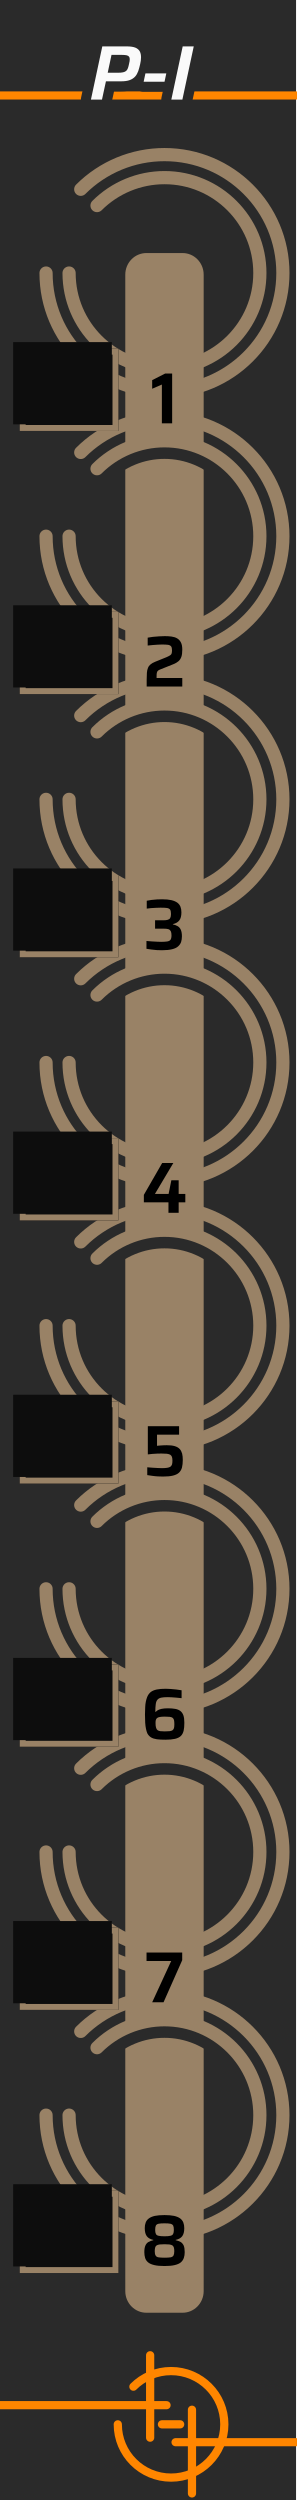
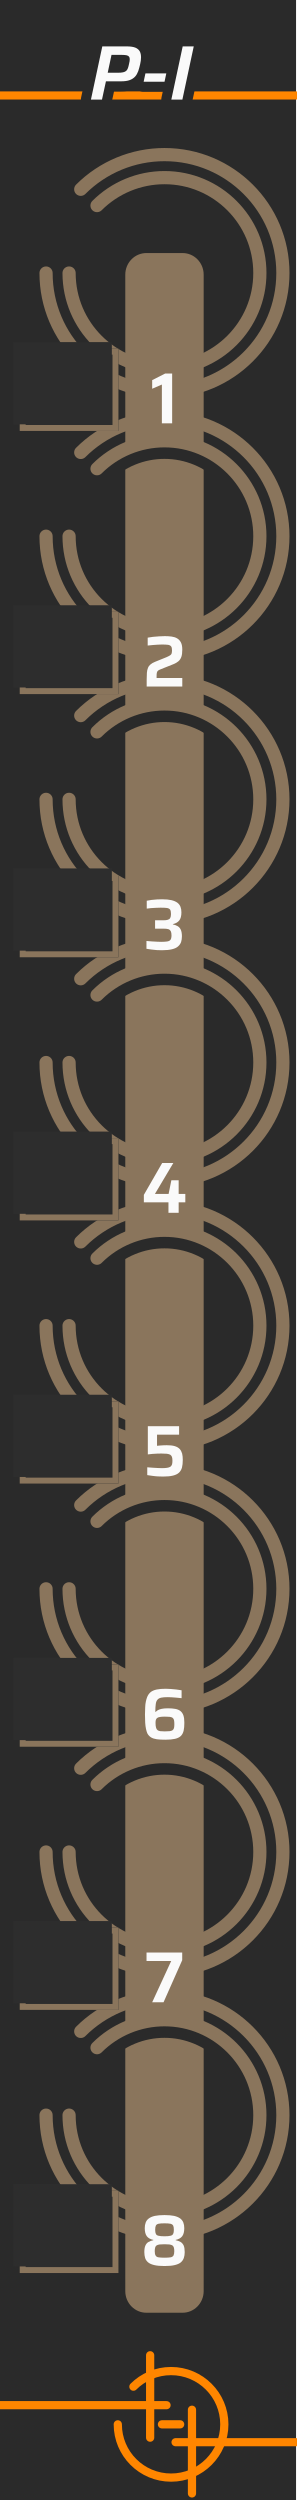
<svg xmlns="http://www.w3.org/2000/svg" width="100%" height="100%" viewBox="0 0 45 380" version="1.1" xml:space="preserve" style="fill-rule:evenodd;clip-rule:evenodd;stroke-linecap:round;stroke-linejoin:round;stroke-miterlimit:1.5;">
  <g id="background" transform="matrix(0.3,0,0,1,0,0)">
    <rect x="0" y="0" width="150" height="380" style="fill:rgb(42,42,42);" />
  </g>
  <g id="not-things-lines" transform="matrix(0.00411803,0,0,0.00411803,-22.2673,355.894)">
    <g transform="matrix(0.978109,0,0,0.959074,7233.25,-101.159)">
      <path d="M4760,3985L9305.27,3985" style="fill:none;stroke:rgb(255,134,0);stroke-width:313.37px;" />
    </g>
    <g transform="matrix(0.970692,0,0,0.959074,7272.62,-101.159)">
      <path d="M4410,2560L-1921.67,2560" style="fill:none;stroke:rgb(255,134,0);stroke-width:314.58px;" />
    </g>
    <g transform="matrix(0.96045,0,0,0.96045,7473.62,-1632.04)">
      <path d="M5226.34,4325L5226.34,7541.25" style="fill:none;stroke:rgb(255,134,0);stroke-width:316.04px;" />
    </g>
    <g transform="matrix(0.959074,0,0,0.960269,7146.63,-1632.54)">
      <path d="M3964.79,5400L3964.79,2232.68" style="fill:none;stroke:rgb(255,134,0);stroke-width:316.3px;" />
    </g>
    <g transform="matrix(0.959074,0,0,0.959074,7323.91,-101.095)">
      <path d="M4235,3297L4935,3297" style="fill:none;stroke:rgb(255,134,0);stroke-width:316.5px;" />
    </g>
    <g transform="matrix(0.950864,0,0,0.950864,7164.38,-150.825)">
      <path d="M3330.5,1915.9C3704.78,1541.63 4221.7,1310 4792.3,1310C5933.49,1310 6860,2236.51 6860,3377.7C6860,4518.9 5933.49,5445.4 4792.3,5445.4C3651.1,5445.4 2724.6,4518.9 2724.6,3377.7" style="fill:none;stroke:rgb(255,134,0);stroke-width:319.23px;" />
    </g>
  </g>
  <g id="input" transform="matrix(1,0,0,1,-1.5,-10)">
    <g id="controls-background">
      <g transform="matrix(0.78158,0,0,0.916412,5.85871,29.4938)">
-         <path d="M33.447,24.286L33.447,358.743C33.447,360.399 31.87,361.744 29.928,361.744L22.891,361.744C20.949,361.744 19.373,360.399 19.373,358.743L19.373,24.286C19.373,22.63 20.949,21.285 22.891,21.285L29.928,21.285C31.87,21.285 33.447,22.63 33.447,24.286Z" style="fill:rgb(153,130,102);stroke:rgb(153,130,102);stroke-width:1.17px;" />
+         <path d="M33.447,24.286L33.447,358.743C33.447,360.399 31.87,361.744 29.928,361.744L22.891,361.744C20.949,361.744 19.373,360.399 19.373,358.743L19.373,24.286C19.373,22.63 20.949,21.285 22.891,21.285L29.928,21.285C31.87,21.285 33.447,22.63 33.447,24.286Z" style="fill:rgb(138,117,92);stroke:rgb(138,117,92);stroke-width:1.17px;" />
      </g>
      <g id="in-8-cutout" transform="matrix(1.1087,0,0,1.1087,-2.88043,-22.7283)">
        <path d="M34.632,311.368C32.475,309.212 29.55,308 26.5,308C23.45,308 20.525,309.212 18.368,311.368C20.525,309.212 23.45,308 26.5,308C29.55,308 32.475,309.212 34.632,311.368Z" style="fill:none;stroke:rgb(42,42,42);stroke-width:1.8px;stroke-linecap:butt;stroke-miterlimit:2;" />
      </g>
      <g id="in-7-cutout" transform="matrix(1.1087,0,0,1.1087,-2.88043,-62.7283)">
        <path d="M34.632,311.368C32.475,309.212 29.55,308 26.5,308C23.45,308 20.525,309.212 18.368,311.368C20.525,309.212 23.45,308 26.5,308C29.55,308 32.475,309.212 34.632,311.368Z" style="fill:none;stroke:rgb(42,42,42);stroke-width:1.8px;stroke-linecap:butt;stroke-miterlimit:2;" />
      </g>
      <g id="in-6-cutout" transform="matrix(1.1087,0,0,1.1087,-2.88043,-102.728)">
        <path d="M34.632,311.368C32.475,309.212 29.55,308 26.5,308C23.45,308 20.525,309.212 18.368,311.368C20.525,309.212 23.45,308 26.5,308C29.55,308 32.475,309.212 34.632,311.368Z" style="fill:none;stroke:rgb(42,42,42);stroke-width:1.8px;stroke-linecap:butt;stroke-miterlimit:2;" />
      </g>
      <g id="in-5-cutout" transform="matrix(1.1087,0,0,1.1087,-2.88043,-142.728)">
        <path d="M34.632,311.368C32.475,309.212 29.55,308 26.5,308C23.45,308 20.525,309.212 18.368,311.368C20.525,309.212 23.45,308 26.5,308C29.55,308 32.475,309.212 34.632,311.368Z" style="fill:none;stroke:rgb(42,42,42);stroke-width:1.8px;stroke-linecap:butt;stroke-miterlimit:2;" />
      </g>
      <g id="in-4-cutout" transform="matrix(1.1087,0,0,1.1087,-2.88043,-182.728)">
        <path d="M34.632,311.368C32.475,309.212 29.55,308 26.5,308C23.45,308 20.525,309.212 18.368,311.368C20.525,309.212 23.45,308 26.5,308C29.55,308 32.475,309.212 34.632,311.368Z" style="fill:none;stroke:rgb(42,42,42);stroke-width:1.8px;stroke-linecap:butt;stroke-miterlimit:2;" />
      </g>
      <g id="in-3-cutout" transform="matrix(1.1087,0,0,1.1087,-2.88043,-222.728)">
        <path d="M34.632,311.368C32.475,309.212 29.55,308 26.5,308C23.45,308 20.525,309.212 18.368,311.368C20.525,309.212 23.45,308 26.5,308C29.55,308 32.475,309.212 34.632,311.368Z" style="fill:none;stroke:rgb(42,42,42);stroke-width:1.8px;stroke-linecap:butt;stroke-miterlimit:2;" />
      </g>
      <g id="in-2-cutout" transform="matrix(1.1087,0,0,1.1087,-2.88043,-262.728)">
        <path d="M34.632,311.368C32.475,309.212 29.55,308 26.5,308C23.45,308 20.525,309.212 18.368,311.368C20.525,309.212 23.45,308 26.5,308C29.55,308 32.475,309.212 34.632,311.368Z" style="fill:none;stroke:rgb(42,42,42);stroke-width:1.8px;stroke-linecap:butt;stroke-miterlimit:2;" />
      </g>
      <g id="in-8" transform="matrix(1.56522,0,0,1.56522,-14.9783,-168.587)">
-         <path d="M15,319.5C15,325.851 20.149,331 26.5,331C32.847,331 38,325.847 38,319.5C38,313.153 32.847,308 26.5,308C23.45,308 20.525,309.212 18.368,311.368C20.525,309.212 23.45,308 26.5,308C32.847,308 38,313.153 38,319.5C38,325.847 32.847,331 26.5,331C20.149,331 15,325.851 15,319.5Z" style="fill:none;stroke:rgb(153,130,102);stroke-width:1.28px;stroke-linecap:butt;stroke-miterlimit:2;" />
+         <path d="M15,319.5C15,325.851 20.149,331 26.5,331C32.847,331 38,325.847 38,319.5C38,313.153 32.847,308 26.5,308C23.45,308 20.525,309.212 18.368,311.368C20.525,309.212 23.45,308 26.5,308C32.847,308 38,313.153 38,319.5C38,325.847 32.847,331 26.5,331C20.149,331 15,325.851 15,319.5Z" style="fill:none;stroke:rgb(138,117,92);stroke-width:1.28px;stroke-linecap:butt;stroke-miterlimit:2;" />
      </g>
      <g id="in-7" transform="matrix(1.56522,0,0,1.56522,-14.9783,-145.978)">
-         <path d="M15,279.5C15,285.851 20.149,291 26.5,291C32.847,291 38,285.847 38,279.5C38,273.153 32.847,268 26.5,268C23.45,268 20.525,269.212 18.368,271.368C20.525,269.212 23.45,268 26.5,268C32.847,268 38,273.153 38,279.5C38,285.847 32.847,291 26.5,291C20.149,291 15,285.851 15,279.5Z" style="fill:none;stroke:rgb(153,130,102);stroke-width:1.28px;stroke-linecap:butt;stroke-miterlimit:2;" />
+         <path d="M15,279.5C15,285.851 20.149,291 26.5,291C32.847,291 38,285.847 38,279.5C38,273.153 32.847,268 26.5,268C23.45,268 20.525,269.212 18.368,271.368C20.525,269.212 23.45,268 26.5,268C32.847,268 38,273.153 38,279.5C38,285.847 32.847,291 26.5,291C20.149,291 15,285.851 15,279.5Z" style="fill:none;stroke:rgb(138,117,92);stroke-width:1.28px;stroke-linecap:butt;stroke-miterlimit:2;" />
      </g>
      <g id="in-6" transform="matrix(1.56522,0,0,1.56522,-14.9783,-123.37)">
-         <path d="M15,239.5C15,245.851 20.149,251 26.5,251C32.847,251 38,245.847 38,239.5C38,233.153 32.847,228 26.5,228C23.45,228 20.525,229.212 18.368,231.368C20.525,229.212 23.45,228 26.5,228C32.847,228 38,233.153 38,239.5C38,245.847 32.847,251 26.5,251C20.149,251 15,245.851 15,239.5Z" style="fill:none;stroke:rgb(153,130,102);stroke-width:1.28px;stroke-linecap:butt;stroke-miterlimit:2;" />
+         <path d="M15,239.5C15,245.851 20.149,251 26.5,251C32.847,251 38,245.847 38,239.5C38,233.153 32.847,228 26.5,228C23.45,228 20.525,229.212 18.368,231.368C20.525,229.212 23.45,228 26.5,228C32.847,228 38,233.153 38,239.5C38,245.847 32.847,251 26.5,251C20.149,251 15,245.851 15,239.5Z" style="fill:none;stroke:rgb(138,117,92);stroke-width:1.28px;stroke-linecap:butt;stroke-miterlimit:2;" />
      </g>
      <g id="in-5" transform="matrix(1.56522,0,0,1.56522,-14.9783,-100.761)">
-         <path d="M15,199.5C15,205.851 20.149,211 26.5,211C32.847,211 38,205.847 38,199.5C38,193.153 32.847,188 26.5,188C23.45,188 20.525,189.212 18.368,191.368C20.525,189.212 23.45,188 26.5,188C32.847,188 38,193.153 38,199.5C38,205.847 32.847,211 26.5,211C20.149,211 15,205.851 15,199.5Z" style="fill:none;stroke:rgb(153,130,102);stroke-width:1.28px;stroke-linecap:butt;stroke-miterlimit:2;" />
+         <path d="M15,199.5C15,205.851 20.149,211 26.5,211C32.847,211 38,205.847 38,199.5C38,193.153 32.847,188 26.5,188C23.45,188 20.525,189.212 18.368,191.368C20.525,189.212 23.45,188 26.5,188C32.847,188 38,193.153 38,199.5C38,205.847 32.847,211 26.5,211C20.149,211 15,205.851 15,199.5Z" style="fill:none;stroke:rgb(138,117,92);stroke-width:1.28px;stroke-linecap:butt;stroke-miterlimit:2;" />
      </g>
      <g id="in-4" transform="matrix(1.56522,0,0,1.56522,-14.9783,-78.1522)">
-         <path d="M15,159.5C15,165.851 20.149,171 26.5,171C32.847,171 38,165.847 38,159.5C38,153.153 32.847,148 26.5,148C23.45,148 20.525,149.212 18.368,151.368C20.525,149.212 23.45,148 26.5,148C32.847,148 38,153.153 38,159.5C38,165.847 32.847,171 26.5,171C20.149,171 15,165.851 15,159.5Z" style="fill:none;stroke:rgb(153,130,102);stroke-width:1.28px;stroke-linecap:butt;stroke-miterlimit:2;" />
+         <path d="M15,159.5C15,165.851 20.149,171 26.5,171C32.847,171 38,165.847 38,159.5C38,153.153 32.847,148 26.5,148C23.45,148 20.525,149.212 18.368,151.368C20.525,149.212 23.45,148 26.5,148C32.847,148 38,153.153 38,159.5C38,165.847 32.847,171 26.5,171C20.149,171 15,165.851 15,159.5Z" style="fill:none;stroke:rgb(138,117,92);stroke-width:1.28px;stroke-linecap:butt;stroke-miterlimit:2;" />
      </g>
      <g id="in-3" transform="matrix(1.56522,0,0,1.56522,-14.9783,-55.5435)">
-         <path d="M15,119.5C15,125.851 20.149,131 26.5,131C32.847,131 38,125.847 38,119.5C38,113.153 32.847,108 26.5,108C23.45,108 20.525,109.212 18.368,111.368C20.525,109.212 23.45,108 26.5,108C32.847,108 38,113.153 38,119.5C38,125.847 32.847,131 26.5,131C20.149,131 15,125.851 15,119.5Z" style="fill:none;stroke:rgb(153,130,102);stroke-width:1.28px;stroke-linecap:butt;stroke-miterlimit:2;" />
+         <path d="M15,119.5C15,125.851 20.149,131 26.5,131C32.847,131 38,125.847 38,119.5C38,113.153 32.847,108 26.5,108C23.45,108 20.525,109.212 18.368,111.368C20.525,109.212 23.45,108 26.5,108C32.847,108 38,113.153 38,119.5C38,125.847 32.847,131 26.5,131C20.149,131 15,125.851 15,119.5Z" style="fill:none;stroke:rgb(138,117,92);stroke-width:1.28px;stroke-linecap:butt;stroke-miterlimit:2;" />
      </g>
      <g id="in-2" transform="matrix(1.56522,0,0,1.56522,-14.9783,-32.9348)">
-         <path d="M15,79.5C15,85.851 20.149,91 26.5,91C32.847,91 38,85.847 38,79.5C38,73.153 32.847,68 26.5,68C23.45,68 20.525,69.212 18.368,71.368C20.525,69.212 23.45,68 26.5,68C32.847,68 38,73.153 38,79.5C38,85.847 32.847,91 26.5,91C20.149,91 15,85.851 15,79.5Z" style="fill:none;stroke:rgb(153,130,102);stroke-width:1.28px;stroke-linecap:butt;stroke-miterlimit:2;" />
+         <path d="M15,79.5C15,85.851 20.149,91 26.5,91C32.847,91 38,85.847 38,79.5C38,73.153 32.847,68 26.5,68C23.45,68 20.525,69.212 18.368,71.368C20.525,69.212 23.45,68 26.5,68C32.847,68 38,73.153 38,79.5C38,85.847 32.847,91 26.5,91C20.149,91 15,85.851 15,79.5Z" style="fill:none;stroke:rgb(138,117,92);stroke-width:1.28px;stroke-linecap:butt;stroke-miterlimit:2;" />
      </g>
      <g id="in-1" transform="matrix(1.56522,0,0,1.56522,-14.9783,-10.3261)">
-         <path d="M15,39.5C15,45.851 20.149,51 26.5,51C32.847,51 38,45.847 38,39.5C38,33.153 32.847,28 26.5,28C23.45,28 20.525,29.212 18.368,31.368C20.525,29.212 23.45,28 26.5,28C32.847,28 38,33.153 38,39.5C38,45.847 32.847,51 26.5,51C20.149,51 15,45.851 15,39.5Z" style="fill:none;stroke:rgb(153,130,102);stroke-width:1.28px;stroke-linecap:butt;stroke-miterlimit:2;" />
+         <path d="M15,39.5C15,45.851 20.149,51 26.5,51C32.847,51 38,45.847 38,39.5C38,33.153 32.847,28 26.5,28C23.45,28 20.525,29.212 18.368,31.368C20.525,29.212 23.45,28 26.5,28C32.847,28 38,33.153 38,39.5C38,45.847 32.847,51 26.5,51C20.149,51 15,45.851 15,39.5Z" style="fill:none;stroke:rgb(138,117,92);stroke-width:1.28px;stroke-linecap:butt;stroke-miterlimit:2;" />
      </g>
      <g id="in-81" transform="matrix(1.26087,0,0,1.26087,-6.91304,-71.3478)">
-         <path d="M15,319.5C15,325.851 20.149,331 26.5,331C32.847,331 38,325.847 38,319.5C38,313.153 32.847,308 26.5,308C23.45,308 20.525,309.212 18.368,311.368C20.525,309.212 23.45,308 26.5,308C32.847,308 38,313.153 38,319.5C38,325.847 32.847,331 26.5,331C20.149,331 15,325.851 15,319.5Z" style="fill:none;stroke:rgb(153,130,102);stroke-width:1.59px;stroke-linecap:butt;stroke-miterlimit:2;" />
+         <path d="M15,319.5C15,325.851 20.149,331 26.5,331C32.847,331 38,325.847 38,319.5C38,313.153 32.847,308 26.5,308C23.45,308 20.525,309.212 18.368,311.368C20.525,309.212 23.45,308 26.5,308C32.847,308 38,313.153 38,319.5C38,325.847 32.847,331 26.5,331C20.149,331 15,325.851 15,319.5Z" style="fill:none;stroke:rgb(138,117,92);stroke-width:1.59px;stroke-linecap:butt;stroke-miterlimit:2;" />
      </g>
      <g id="in-71" transform="matrix(1.26087,0,0,1.26087,-6.91304,-60.9131)">
-         <path d="M15,279.5C15,285.851 20.149,291 26.5,291C32.847,291 38,285.847 38,279.5C38,273.153 32.847,268 26.5,268C23.45,268 20.525,269.212 18.368,271.368C20.525,269.212 23.45,268 26.5,268C32.847,268 38,273.153 38,279.5C38,285.847 32.847,291 26.5,291C20.149,291 15,285.851 15,279.5Z" style="fill:none;stroke:rgb(153,130,102);stroke-width:1.59px;stroke-linecap:butt;stroke-miterlimit:2;" />
+         <path d="M15,279.5C15,285.851 20.149,291 26.5,291C32.847,291 38,285.847 38,279.5C38,273.153 32.847,268 26.5,268C23.45,268 20.525,269.212 18.368,271.368C20.525,269.212 23.45,268 26.5,268C32.847,268 38,273.153 38,279.5C38,285.847 32.847,291 26.5,291C20.149,291 15,285.851 15,279.5Z" style="fill:none;stroke:rgb(138,117,92);stroke-width:1.59px;stroke-linecap:butt;stroke-miterlimit:2;" />
      </g>
      <g id="in-61" transform="matrix(1.26087,0,0,1.26087,-6.91304,-50.4783)">
-         <path d="M15,239.5C15,245.851 20.149,251 26.5,251C32.847,251 38,245.847 38,239.5C38,233.153 32.847,228 26.5,228C23.45,228 20.525,229.212 18.368,231.368C20.525,229.212 23.45,228 26.5,228C32.847,228 38,233.153 38,239.5C38,245.847 32.847,251 26.5,251C20.149,251 15,245.851 15,239.5Z" style="fill:none;stroke:rgb(153,130,102);stroke-width:1.59px;stroke-linecap:butt;stroke-miterlimit:2;" />
+         <path d="M15,239.5C15,245.851 20.149,251 26.5,251C32.847,251 38,245.847 38,239.5C38,233.153 32.847,228 26.5,228C23.45,228 20.525,229.212 18.368,231.368C20.525,229.212 23.45,228 26.5,228C32.847,228 38,233.153 38,239.5C38,245.847 32.847,251 26.5,251C20.149,251 15,245.851 15,239.5Z" style="fill:none;stroke:rgb(138,117,92);stroke-width:1.59px;stroke-linecap:butt;stroke-miterlimit:2;" />
      </g>
      <g id="in-51" transform="matrix(1.26087,0,0,1.26087,-6.91304,-40.0435)">
-         <path d="M15,199.5C15,205.851 20.149,211 26.5,211C32.847,211 38,205.847 38,199.5C38,193.153 32.847,188 26.5,188C23.45,188 20.525,189.212 18.368,191.368C20.525,189.212 23.45,188 26.5,188C32.847,188 38,193.153 38,199.5C38,205.847 32.847,211 26.5,211C20.149,211 15,205.851 15,199.5Z" style="fill:none;stroke:rgb(153,130,102);stroke-width:1.59px;stroke-linecap:butt;stroke-miterlimit:2;" />
+         <path d="M15,199.5C15,205.851 20.149,211 26.5,211C32.847,211 38,205.847 38,199.5C38,193.153 32.847,188 26.5,188C23.45,188 20.525,189.212 18.368,191.368C20.525,189.212 23.45,188 26.5,188C32.847,188 38,193.153 38,199.5C38,205.847 32.847,211 26.5,211C20.149,211 15,205.851 15,199.5Z" style="fill:none;stroke:rgb(138,117,92);stroke-width:1.59px;stroke-linecap:butt;stroke-miterlimit:2;" />
      </g>
      <g id="in-41" transform="matrix(1.26087,0,0,1.26087,-6.91304,-29.6087)">
-         <path d="M15,159.5C15,165.851 20.149,171 26.5,171C32.847,171 38,165.847 38,159.5C38,153.153 32.847,148 26.5,148C23.45,148 20.525,149.212 18.368,151.368C20.525,149.212 23.45,148 26.5,148C32.847,148 38,153.153 38,159.5C38,165.847 32.847,171 26.5,171C20.149,171 15,165.851 15,159.5Z" style="fill:none;stroke:rgb(153,130,102);stroke-width:1.59px;stroke-linecap:butt;stroke-miterlimit:2;" />
+         <path d="M15,159.5C15,165.851 20.149,171 26.5,171C32.847,171 38,165.847 38,159.5C38,153.153 32.847,148 26.5,148C23.45,148 20.525,149.212 18.368,151.368C20.525,149.212 23.45,148 26.5,148C32.847,148 38,153.153 38,159.5C38,165.847 32.847,171 26.5,171C20.149,171 15,165.851 15,159.5Z" style="fill:none;stroke:rgb(138,117,92);stroke-width:1.59px;stroke-linecap:butt;stroke-miterlimit:2;" />
      </g>
      <g id="in-31" transform="matrix(1.26087,0,0,1.26087,-6.91304,-19.1739)">
-         <path d="M15,119.5C15,125.851 20.149,131 26.5,131C32.847,131 38,125.847 38,119.5C38,113.153 32.847,108 26.5,108C23.45,108 20.525,109.212 18.368,111.368C20.525,109.212 23.45,108 26.5,108C32.847,108 38,113.153 38,119.5C38,125.847 32.847,131 26.5,131C20.149,131 15,125.851 15,119.5Z" style="fill:rgb(153,130,102);stroke:rgb(153,130,102);stroke-width:1.59px;stroke-linecap:butt;stroke-miterlimit:2;" />
+         <path d="M15,119.5C15,125.851 20.149,131 26.5,131C32.847,131 38,125.847 38,119.5C38,113.153 32.847,108 26.5,108C23.45,108 20.525,109.212 18.368,111.368C20.525,109.212 23.45,108 26.5,108C32.847,108 38,113.153 38,119.5C38,125.847 32.847,131 26.5,131C20.149,131 15,125.851 15,119.5Z" style="fill:rgb(138,117,92);stroke:rgb(138,117,92);stroke-width:1.59px;stroke-linecap:butt;stroke-miterlimit:2;" />
      </g>
      <g id="in-21" transform="matrix(1.26087,0,0,1.26087,-6.91304,-8.73914)">
-         <path d="M15,79.5C15,85.851 20.149,91 26.5,91C32.847,91 38,85.847 38,79.5C38,73.153 32.847,68 26.5,68C23.45,68 20.525,69.212 18.368,71.368C20.525,69.212 23.45,68 26.5,68C32.847,68 38,73.153 38,79.5C38,85.847 32.847,91 26.5,91C20.149,91 15,85.851 15,79.5Z" style="fill:none;stroke:rgb(153,130,102);stroke-width:1.59px;stroke-linecap:butt;stroke-miterlimit:2;" />
+         <path d="M15,79.5C15,85.851 20.149,91 26.5,91C32.847,91 38,85.847 38,79.5C38,73.153 32.847,68 26.5,68C23.45,68 20.525,69.212 18.368,71.368C20.525,69.212 23.45,68 26.5,68C32.847,68 38,73.153 38,79.5C38,85.847 32.847,91 26.5,91C20.149,91 15,85.851 15,79.5Z" style="fill:none;stroke:rgb(138,117,92);stroke-width:1.59px;stroke-linecap:butt;stroke-miterlimit:2;" />
      </g>
      <g id="in-11" transform="matrix(1.26087,0,0,1.26087,-6.91304,1.69564)">
-         <path d="M15,39.5C15,45.851 20.149,51 26.5,51C32.847,51 38,45.847 38,39.5C38,33.153 32.847,28 26.5,28C23.45,28 20.525,29.212 18.368,31.368C20.525,29.212 23.45,28 26.5,28C32.847,28 38,33.153 38,39.5C38,45.847 32.847,51 26.5,51C20.149,51 15,45.851 15,39.5Z" style="fill:none;stroke:rgb(153,130,102);stroke-width:1.59px;stroke-linecap:butt;stroke-miterlimit:2;" />
+         <path d="M15,39.5C15,45.851 20.149,51 26.5,51C32.847,51 38,45.847 38,39.5C38,33.153 32.847,28 26.5,28C23.45,28 20.525,29.212 18.368,31.368C20.525,29.212 23.45,28 26.5,28C32.847,28 38,33.153 38,39.5C38,45.847 32.847,51 26.5,51C20.149,51 15,45.851 15,39.5Z" style="fill:none;stroke:rgb(138,117,92);stroke-width:1.59px;stroke-linecap:butt;stroke-miterlimit:2;" />
      </g>
    </g>
    <g id="text" transform="matrix(1,0,0,1,42.4702,14.5)">
      <g transform="matrix(1,0,0,1,-15.9642,339.848)">
        <g transform="matrix(11,0,0,11,-3.751,0)">
-           <path d="M0.341,0.008C0.283,0.008 0.236,0.004 0.199,-0.005C0.162,-0.014 0.134,-0.026 0.114,-0.043C0.094,-0.06 0.08,-0.08 0.073,-0.104C0.066,-0.127 0.062,-0.154 0.062,-0.184C0.062,-0.223 0.067,-0.253 0.077,-0.275C0.086,-0.296 0.1,-0.313 0.119,-0.324C0.138,-0.335 0.16,-0.343 0.187,-0.349L0.187,-0.353C0.146,-0.362 0.116,-0.378 0.097,-0.403C0.078,-0.428 0.068,-0.465 0.068,-0.515C0.068,-0.544 0.072,-0.57 0.081,-0.593C0.09,-0.616 0.104,-0.635 0.125,-0.65C0.145,-0.665 0.173,-0.677 0.208,-0.685C0.243,-0.692 0.288,-0.696 0.341,-0.696C0.394,-0.696 0.438,-0.692 0.473,-0.685C0.508,-0.677 0.536,-0.665 0.557,-0.65C0.577,-0.635 0.592,-0.616 0.601,-0.593C0.61,-0.57 0.614,-0.544 0.614,-0.515C0.614,-0.465 0.604,-0.428 0.585,-0.403C0.566,-0.378 0.536,-0.362 0.495,-0.353L0.495,-0.349C0.522,-0.343 0.545,-0.335 0.564,-0.324C0.582,-0.313 0.596,-0.296 0.606,-0.275C0.615,-0.253 0.62,-0.223 0.62,-0.184C0.62,-0.154 0.616,-0.127 0.608,-0.104C0.6,-0.08 0.586,-0.06 0.567,-0.043C0.547,-0.026 0.519,-0.014 0.482,-0.005C0.445,0.004 0.398,0.008 0.341,0.008ZM0.341,-0.107C0.376,-0.107 0.404,-0.109 0.424,-0.112C0.443,-0.115 0.457,-0.124 0.465,-0.137C0.472,-0.15 0.476,-0.17 0.476,-0.197C0.476,-0.218 0.474,-0.235 0.47,-0.248C0.466,-0.261 0.459,-0.27 0.45,-0.277C0.44,-0.283 0.426,-0.287 0.409,-0.29C0.391,-0.292 0.368,-0.293 0.341,-0.293C0.313,-0.293 0.29,-0.292 0.273,-0.29C0.256,-0.287 0.242,-0.283 0.232,-0.277C0.222,-0.27 0.215,-0.261 0.212,-0.248C0.208,-0.235 0.206,-0.218 0.206,-0.197C0.206,-0.17 0.21,-0.15 0.218,-0.137C0.225,-0.124 0.239,-0.115 0.259,-0.112C0.278,-0.109 0.306,-0.107 0.341,-0.107ZM0.341,-0.403C0.377,-0.403 0.404,-0.405 0.423,-0.41C0.441,-0.414 0.453,-0.422 0.46,-0.435C0.467,-0.448 0.47,-0.467 0.47,-0.492C0.47,-0.518 0.467,-0.537 0.461,-0.55C0.454,-0.563 0.442,-0.571 0.424,-0.576C0.405,-0.58 0.378,-0.582 0.341,-0.582C0.304,-0.582 0.277,-0.58 0.258,-0.576C0.239,-0.571 0.227,-0.563 0.221,-0.55C0.215,-0.537 0.212,-0.518 0.212,-0.492C0.212,-0.467 0.215,-0.448 0.222,-0.435C0.228,-0.422 0.24,-0.414 0.259,-0.41C0.278,-0.405 0.305,-0.403 0.341,-0.403Z" style="fill-rule:nonzero;" />
+           <path d="M0.341,0.008C0.283,0.008 0.236,0.004 0.199,-0.005C0.162,-0.014 0.134,-0.026 0.114,-0.043C0.094,-0.06 0.08,-0.08 0.073,-0.104C0.066,-0.127 0.062,-0.154 0.062,-0.184C0.062,-0.223 0.067,-0.253 0.077,-0.275C0.086,-0.296 0.1,-0.313 0.119,-0.324C0.138,-0.335 0.16,-0.343 0.187,-0.349L0.187,-0.353C0.146,-0.362 0.116,-0.378 0.097,-0.403C0.078,-0.428 0.068,-0.465 0.068,-0.515C0.068,-0.544 0.072,-0.57 0.081,-0.593C0.09,-0.616 0.104,-0.635 0.125,-0.65C0.145,-0.665 0.173,-0.677 0.208,-0.685C0.243,-0.692 0.288,-0.696 0.341,-0.696C0.394,-0.696 0.438,-0.692 0.473,-0.685C0.508,-0.677 0.536,-0.665 0.557,-0.65C0.577,-0.635 0.592,-0.616 0.601,-0.593C0.61,-0.57 0.614,-0.544 0.614,-0.515C0.614,-0.465 0.604,-0.428 0.585,-0.403C0.566,-0.378 0.536,-0.362 0.495,-0.353L0.495,-0.349C0.522,-0.343 0.545,-0.335 0.564,-0.324C0.582,-0.313 0.596,-0.296 0.606,-0.275C0.615,-0.253 0.62,-0.223 0.62,-0.184C0.62,-0.154 0.616,-0.127 0.608,-0.104C0.6,-0.08 0.586,-0.06 0.567,-0.043C0.547,-0.026 0.519,-0.014 0.482,-0.005C0.445,0.004 0.398,0.008 0.341,0.008ZM0.341,-0.107C0.376,-0.107 0.404,-0.109 0.424,-0.112C0.443,-0.115 0.457,-0.124 0.465,-0.137C0.472,-0.15 0.476,-0.17 0.476,-0.197C0.476,-0.218 0.474,-0.235 0.47,-0.248C0.466,-0.261 0.459,-0.27 0.45,-0.277C0.44,-0.283 0.426,-0.287 0.409,-0.29C0.391,-0.292 0.368,-0.293 0.341,-0.293C0.313,-0.293 0.29,-0.292 0.273,-0.29C0.256,-0.287 0.242,-0.283 0.232,-0.277C0.222,-0.27 0.215,-0.261 0.212,-0.248C0.208,-0.235 0.206,-0.218 0.206,-0.197C0.206,-0.17 0.21,-0.15 0.218,-0.137C0.225,-0.124 0.239,-0.115 0.259,-0.112C0.278,-0.109 0.306,-0.107 0.341,-0.107ZM0.341,-0.403C0.377,-0.403 0.404,-0.405 0.423,-0.41C0.441,-0.414 0.453,-0.422 0.46,-0.435C0.467,-0.448 0.47,-0.467 0.47,-0.492C0.47,-0.518 0.467,-0.537 0.461,-0.55C0.454,-0.563 0.442,-0.571 0.424,-0.576C0.405,-0.58 0.378,-0.582 0.341,-0.582C0.304,-0.582 0.277,-0.58 0.258,-0.576C0.239,-0.571 0.227,-0.563 0.221,-0.55C0.215,-0.537 0.212,-0.518 0.212,-0.492C0.212,-0.467 0.215,-0.448 0.222,-0.435C0.228,-0.422 0.24,-0.414 0.259,-0.41C0.278,-0.405 0.305,-0.403 0.341,-0.403Z" style="fill:rgb(250,250,250);fill-rule:nonzero;" />
        </g>
      </g>
      <g transform="matrix(1,0,0,1,-15.9642,299.848)">
        <g transform="matrix(11,0,0,11,-3.1295,0)">
-           <path d="M0.114,-0L0.377,-0.571L0.036,-0.571L0.036,-0.688L0.529,-0.688L0.529,-0.582L0.271,-0L0.114,-0Z" style="fill-rule:nonzero;" />
+           <path d="M0.114,-0L0.377,-0.571L0.036,-0.571L0.036,-0.688L0.529,-0.688L0.529,-0.582L0.271,-0L0.114,-0Z" style="fill:rgb(250,250,250);fill-rule:nonzero;" />
        </g>
      </g>
      <g transform="matrix(1,0,0,1,-15.9642,259.848)">
        <g transform="matrix(11,0,0,11,-3.652,0)">
-           <path d="M0.344,0.008C0.298,0.008 0.259,0.006 0.227,0.002C0.194,-0.003 0.167,-0.011 0.146,-0.024C0.125,-0.037 0.107,-0.056 0.094,-0.081C0.087,-0.098 0.081,-0.118 0.076,-0.142C0.071,-0.166 0.067,-0.194 0.065,-0.227C0.063,-0.26 0.062,-0.297 0.062,-0.34C0.062,-0.377 0.063,-0.41 0.065,-0.44C0.066,-0.469 0.069,-0.496 0.074,-0.519C0.079,-0.542 0.085,-0.563 0.092,-0.581C0.104,-0.611 0.121,-0.634 0.142,-0.651C0.163,-0.667 0.191,-0.679 0.226,-0.686C0.26,-0.693 0.302,-0.696 0.351,-0.696C0.37,-0.696 0.392,-0.695 0.417,-0.693C0.442,-0.691 0.467,-0.689 0.494,-0.686C0.52,-0.683 0.545,-0.679 0.568,-0.675L0.568,-0.566C0.545,-0.569 0.521,-0.571 0.498,-0.573C0.474,-0.575 0.452,-0.577 0.431,-0.578C0.41,-0.579 0.393,-0.58 0.379,-0.58C0.34,-0.58 0.309,-0.578 0.286,-0.573C0.263,-0.568 0.245,-0.558 0.234,-0.544C0.222,-0.53 0.214,-0.51 0.211,-0.483C0.207,-0.456 0.205,-0.421 0.205,-0.377L0.211,-0.377C0.217,-0.384 0.226,-0.391 0.238,-0.399C0.25,-0.406 0.267,-0.413 0.29,-0.418C0.312,-0.423 0.342,-0.426 0.379,-0.426C0.418,-0.426 0.451,-0.423 0.48,-0.418C0.509,-0.413 0.532,-0.403 0.551,-0.389C0.57,-0.374 0.584,-0.354 0.593,-0.328C0.602,-0.302 0.606,-0.268 0.606,-0.226C0.606,-0.182 0.603,-0.145 0.596,-0.115C0.588,-0.085 0.576,-0.061 0.557,-0.043C0.538,-0.025 0.511,-0.012 0.477,-0.004C0.443,0.004 0.399,0.008 0.344,0.008ZM0.336,-0.107C0.363,-0.107 0.385,-0.108 0.402,-0.11C0.419,-0.112 0.433,-0.116 0.443,-0.123C0.452,-0.13 0.459,-0.14 0.463,-0.153C0.466,-0.166 0.468,-0.184 0.468,-0.207C0.468,-0.23 0.466,-0.249 0.463,-0.264C0.459,-0.278 0.452,-0.288 0.443,-0.295C0.434,-0.302 0.42,-0.306 0.403,-0.308C0.386,-0.31 0.363,-0.311 0.336,-0.311C0.307,-0.311 0.284,-0.309 0.267,-0.306C0.249,-0.303 0.237,-0.298 0.229,-0.291C0.22,-0.284 0.215,-0.275 0.212,-0.264C0.209,-0.253 0.208,-0.24 0.208,-0.224C0.208,-0.196 0.21,-0.174 0.215,-0.159C0.219,-0.143 0.226,-0.131 0.236,-0.124C0.245,-0.117 0.258,-0.112 0.275,-0.11C0.291,-0.108 0.311,-0.107 0.336,-0.107Z" style="fill-rule:nonzero;" />
+           <path d="M0.344,0.008C0.298,0.008 0.259,0.006 0.227,0.002C0.194,-0.003 0.167,-0.011 0.146,-0.024C0.125,-0.037 0.107,-0.056 0.094,-0.081C0.087,-0.098 0.081,-0.118 0.076,-0.142C0.071,-0.166 0.067,-0.194 0.065,-0.227C0.063,-0.26 0.062,-0.297 0.062,-0.34C0.062,-0.377 0.063,-0.41 0.065,-0.44C0.066,-0.469 0.069,-0.496 0.074,-0.519C0.079,-0.542 0.085,-0.563 0.092,-0.581C0.104,-0.611 0.121,-0.634 0.142,-0.651C0.163,-0.667 0.191,-0.679 0.226,-0.686C0.26,-0.693 0.302,-0.696 0.351,-0.696C0.37,-0.696 0.392,-0.695 0.417,-0.693C0.442,-0.691 0.467,-0.689 0.494,-0.686C0.52,-0.683 0.545,-0.679 0.568,-0.675L0.568,-0.566C0.545,-0.569 0.521,-0.571 0.498,-0.573C0.474,-0.575 0.452,-0.577 0.431,-0.578C0.41,-0.579 0.393,-0.58 0.379,-0.58C0.34,-0.58 0.309,-0.578 0.286,-0.573C0.263,-0.568 0.245,-0.558 0.234,-0.544C0.222,-0.53 0.214,-0.51 0.211,-0.483C0.207,-0.456 0.205,-0.421 0.205,-0.377L0.211,-0.377C0.217,-0.384 0.226,-0.391 0.238,-0.399C0.25,-0.406 0.267,-0.413 0.29,-0.418C0.312,-0.423 0.342,-0.426 0.379,-0.426C0.418,-0.426 0.451,-0.423 0.48,-0.418C0.509,-0.413 0.532,-0.403 0.551,-0.389C0.57,-0.374 0.584,-0.354 0.593,-0.328C0.602,-0.302 0.606,-0.268 0.606,-0.226C0.606,-0.182 0.603,-0.145 0.596,-0.115C0.588,-0.085 0.576,-0.061 0.557,-0.043C0.538,-0.025 0.511,-0.012 0.477,-0.004C0.443,0.004 0.399,0.008 0.344,0.008ZM0.336,-0.107C0.363,-0.107 0.385,-0.108 0.402,-0.11C0.419,-0.112 0.433,-0.116 0.443,-0.123C0.452,-0.13 0.459,-0.14 0.463,-0.153C0.466,-0.166 0.468,-0.184 0.468,-0.207C0.468,-0.23 0.466,-0.249 0.463,-0.264C0.459,-0.278 0.452,-0.288 0.443,-0.295C0.434,-0.302 0.42,-0.306 0.403,-0.308C0.386,-0.31 0.363,-0.311 0.336,-0.311C0.307,-0.311 0.284,-0.309 0.267,-0.306C0.249,-0.303 0.237,-0.298 0.229,-0.291C0.22,-0.284 0.215,-0.275 0.212,-0.264C0.209,-0.253 0.208,-0.24 0.208,-0.224C0.208,-0.196 0.21,-0.174 0.215,-0.159C0.219,-0.143 0.226,-0.131 0.236,-0.124C0.245,-0.117 0.258,-0.112 0.275,-0.11C0.291,-0.108 0.311,-0.107 0.336,-0.107Z" style="fill:rgb(250,250,250);fill-rule:nonzero;" />
        </g>
      </g>
      <g transform="matrix(1,0,0,1,-15.9642,219.848)">
        <g transform="matrix(11,0,0,11,-3.4265,0)">
-           <path d="M0.291,0.008C0.269,0.008 0.245,0.007 0.219,0.006C0.192,0.004 0.166,0.002 0.141,-0.002C0.116,-0.005 0.093,-0.008 0.073,-0.012L0.073,-0.12C0.098,-0.118 0.123,-0.116 0.148,-0.114C0.172,-0.112 0.196,-0.111 0.219,-0.11C0.241,-0.109 0.26,-0.108 0.276,-0.108C0.306,-0.108 0.33,-0.11 0.349,-0.113C0.368,-0.116 0.382,-0.121 0.393,-0.128C0.403,-0.135 0.41,-0.146 0.415,-0.159C0.419,-0.172 0.421,-0.189 0.421,-0.21C0.421,-0.232 0.419,-0.25 0.414,-0.264C0.409,-0.277 0.401,-0.287 0.39,-0.294C0.379,-0.3 0.363,-0.304 0.344,-0.307C0.325,-0.309 0.3,-0.31 0.27,-0.31C0.253,-0.31 0.234,-0.31 0.212,-0.309C0.19,-0.308 0.168,-0.306 0.145,-0.305C0.122,-0.303 0.101,-0.301 0.081,-0.298L0.081,-0.688L0.513,-0.688L0.513,-0.571L0.208,-0.571L0.208,-0.417C0.22,-0.418 0.234,-0.42 0.251,-0.421C0.267,-0.422 0.283,-0.423 0.3,-0.424C0.316,-0.425 0.33,-0.425 0.343,-0.425C0.388,-0.425 0.425,-0.421 0.454,-0.412C0.483,-0.403 0.505,-0.39 0.521,-0.373C0.537,-0.355 0.548,-0.334 0.555,-0.309C0.561,-0.284 0.564,-0.255 0.564,-0.222C0.564,-0.181 0.56,-0.146 0.553,-0.117C0.545,-0.088 0.531,-0.064 0.512,-0.046C0.492,-0.027 0.464,-0.014 0.428,-0.005C0.392,0.004 0.346,0.008 0.291,0.008Z" style="fill-rule:nonzero;" />
+           <path d="M0.291,0.008C0.269,0.008 0.245,0.007 0.219,0.006C0.192,0.004 0.166,0.002 0.141,-0.002C0.116,-0.005 0.093,-0.008 0.073,-0.012L0.073,-0.12C0.098,-0.118 0.123,-0.116 0.148,-0.114C0.172,-0.112 0.196,-0.111 0.219,-0.11C0.241,-0.109 0.26,-0.108 0.276,-0.108C0.306,-0.108 0.33,-0.11 0.349,-0.113C0.368,-0.116 0.382,-0.121 0.393,-0.128C0.403,-0.135 0.41,-0.146 0.415,-0.159C0.419,-0.172 0.421,-0.189 0.421,-0.21C0.421,-0.232 0.419,-0.25 0.414,-0.264C0.409,-0.277 0.401,-0.287 0.39,-0.294C0.379,-0.3 0.363,-0.304 0.344,-0.307C0.325,-0.309 0.3,-0.31 0.27,-0.31C0.253,-0.31 0.234,-0.31 0.212,-0.309C0.19,-0.308 0.168,-0.306 0.145,-0.305C0.122,-0.303 0.101,-0.301 0.081,-0.298L0.081,-0.688L0.513,-0.688L0.513,-0.571L0.208,-0.571L0.208,-0.417C0.22,-0.418 0.234,-0.42 0.251,-0.421C0.267,-0.422 0.283,-0.423 0.3,-0.424C0.316,-0.425 0.33,-0.425 0.343,-0.425C0.388,-0.425 0.425,-0.421 0.454,-0.412C0.483,-0.403 0.505,-0.39 0.521,-0.373C0.537,-0.355 0.548,-0.334 0.555,-0.309C0.561,-0.284 0.564,-0.255 0.564,-0.222C0.564,-0.181 0.56,-0.146 0.553,-0.117C0.545,-0.088 0.531,-0.064 0.512,-0.046C0.492,-0.027 0.464,-0.014 0.428,-0.005C0.392,0.004 0.346,0.008 0.291,0.008Z" style="fill:rgb(250,250,250);fill-rule:nonzero;" />
        </g>
      </g>
      <g transform="matrix(1,0,0,1,-15.9642,179.848)">
        <g transform="matrix(11,0,0,11,-3.5585,0)">
-           <path d="M0.378,-0L0.378,-0.145L0.038,-0.145L0.038,-0.248L0.291,-0.688L0.445,-0.688L0.191,-0.261L0.38,-0.261L0.418,-0.45L0.519,-0.45L0.519,-0.261L0.611,-0.261L0.611,-0.145L0.519,-0.145L0.519,-0L0.378,-0Z" style="fill-rule:nonzero;" />
+           <path d="M0.378,-0L0.378,-0.145L0.038,-0.145L0.038,-0.248L0.291,-0.688L0.445,-0.688L0.191,-0.261L0.38,-0.261L0.418,-0.45L0.519,-0.45L0.519,-0.261L0.611,-0.261L0.611,-0.145L0.519,-0.145L0.519,-0L0.378,-0Z" style="fill:rgb(250,250,250);fill-rule:nonzero;" />
        </g>
      </g>
      <g transform="matrix(1,0,0,1,-15.9642,139.848)">
        <g transform="matrix(11,0,0,11,-3.3385,0)">
-           <path d="M0.269,0.008C0.247,0.008 0.223,0.007 0.197,0.006C0.17,0.004 0.145,0.001 0.12,-0.002C0.095,-0.005 0.073,-0.009 0.054,-0.012L0.054,-0.12C0.077,-0.118 0.101,-0.116 0.127,-0.114C0.152,-0.112 0.175,-0.111 0.199,-0.11C0.222,-0.109 0.241,-0.108 0.257,-0.108C0.29,-0.108 0.318,-0.11 0.339,-0.113C0.36,-0.116 0.376,-0.123 0.386,-0.136C0.395,-0.149 0.4,-0.169 0.4,-0.197C0.4,-0.222 0.397,-0.241 0.39,-0.255C0.383,-0.268 0.372,-0.278 0.357,-0.283C0.341,-0.288 0.32,-0.29 0.293,-0.29L0.173,-0.29L0.173,-0.406L0.293,-0.406C0.315,-0.406 0.334,-0.408 0.349,-0.413C0.364,-0.417 0.375,-0.425 0.382,-0.437C0.389,-0.449 0.393,-0.467 0.393,-0.492C0.393,-0.52 0.389,-0.54 0.381,-0.553C0.372,-0.565 0.357,-0.573 0.336,-0.576C0.315,-0.579 0.285,-0.58 0.247,-0.58C0.228,-0.58 0.206,-0.579 0.184,-0.578C0.161,-0.577 0.138,-0.575 0.116,-0.574C0.094,-0.572 0.075,-0.57 0.058,-0.567L0.058,-0.676C0.077,-0.68 0.098,-0.684 0.123,-0.687C0.148,-0.69 0.173,-0.692 0.199,-0.694C0.225,-0.695 0.249,-0.696 0.27,-0.696C0.321,-0.696 0.364,-0.692 0.399,-0.684C0.433,-0.676 0.46,-0.664 0.481,-0.649C0.501,-0.634 0.515,-0.615 0.524,-0.593C0.533,-0.57 0.537,-0.544 0.537,-0.515C0.537,-0.465 0.527,-0.428 0.507,-0.403C0.487,-0.378 0.458,-0.362 0.419,-0.353L0.419,-0.349C0.445,-0.344 0.467,-0.335 0.486,-0.324C0.505,-0.313 0.519,-0.296 0.529,-0.274C0.539,-0.251 0.544,-0.221 0.544,-0.184C0.544,-0.156 0.54,-0.13 0.533,-0.107C0.525,-0.083 0.511,-0.063 0.492,-0.046C0.473,-0.028 0.445,-0.015 0.409,-0.006C0.373,0.003 0.326,0.008 0.269,0.008Z" style="fill-rule:nonzero;" />
+           <path d="M0.269,0.008C0.247,0.008 0.223,0.007 0.197,0.006C0.17,0.004 0.145,0.001 0.12,-0.002C0.095,-0.005 0.073,-0.009 0.054,-0.012L0.054,-0.12C0.077,-0.118 0.101,-0.116 0.127,-0.114C0.152,-0.112 0.175,-0.111 0.199,-0.11C0.222,-0.109 0.241,-0.108 0.257,-0.108C0.29,-0.108 0.318,-0.11 0.339,-0.113C0.36,-0.116 0.376,-0.123 0.386,-0.136C0.395,-0.149 0.4,-0.169 0.4,-0.197C0.4,-0.222 0.397,-0.241 0.39,-0.255C0.383,-0.268 0.372,-0.278 0.357,-0.283C0.341,-0.288 0.32,-0.29 0.293,-0.29L0.173,-0.29L0.173,-0.406L0.293,-0.406C0.315,-0.406 0.334,-0.408 0.349,-0.413C0.364,-0.417 0.375,-0.425 0.382,-0.437C0.389,-0.449 0.393,-0.467 0.393,-0.492C0.393,-0.52 0.389,-0.54 0.381,-0.553C0.372,-0.565 0.357,-0.573 0.336,-0.576C0.315,-0.579 0.285,-0.58 0.247,-0.58C0.228,-0.58 0.206,-0.579 0.184,-0.578C0.161,-0.577 0.138,-0.575 0.116,-0.574C0.094,-0.572 0.075,-0.57 0.058,-0.567L0.058,-0.676C0.077,-0.68 0.098,-0.684 0.123,-0.687C0.148,-0.69 0.173,-0.692 0.199,-0.694C0.225,-0.695 0.249,-0.696 0.27,-0.696C0.321,-0.696 0.364,-0.692 0.399,-0.684C0.433,-0.676 0.46,-0.664 0.481,-0.649C0.501,-0.634 0.515,-0.615 0.524,-0.593C0.533,-0.57 0.537,-0.544 0.537,-0.515C0.537,-0.465 0.527,-0.428 0.507,-0.403C0.487,-0.378 0.458,-0.362 0.419,-0.353L0.419,-0.349C0.445,-0.344 0.467,-0.335 0.486,-0.324C0.505,-0.313 0.519,-0.296 0.529,-0.274C0.539,-0.251 0.544,-0.221 0.544,-0.184C0.544,-0.156 0.54,-0.13 0.533,-0.107C0.525,-0.083 0.511,-0.063 0.492,-0.046C0.473,-0.028 0.445,-0.015 0.409,-0.006C0.373,0.003 0.326,0.008 0.269,0.008Z" style="fill:rgb(250,250,250);fill-rule:nonzero;" />
        </g>
      </g>
      <g transform="matrix(1,0,0,1,-15.9642,99.848)">
        <g transform="matrix(11,0,0,11,-3.3605,0)">
-           <path d="M0.059,-0L0.059,-0.09C0.059,-0.129 0.06,-0.162 0.062,-0.189C0.064,-0.216 0.069,-0.238 0.077,-0.257C0.084,-0.276 0.096,-0.292 0.112,-0.305C0.127,-0.318 0.149,-0.331 0.177,-0.342L0.335,-0.406C0.356,-0.415 0.372,-0.424 0.383,-0.431C0.394,-0.438 0.401,-0.446 0.404,-0.457C0.407,-0.468 0.409,-0.482 0.409,-0.5C0.409,-0.524 0.405,-0.542 0.397,-0.554C0.388,-0.565 0.374,-0.573 0.354,-0.576C0.333,-0.579 0.304,-0.58 0.267,-0.58C0.252,-0.58 0.234,-0.579 0.212,-0.578C0.19,-0.577 0.167,-0.575 0.143,-0.573C0.119,-0.571 0.096,-0.569 0.073,-0.566L0.073,-0.675C0.094,-0.679 0.118,-0.683 0.145,-0.686C0.172,-0.689 0.201,-0.691 0.23,-0.693C0.259,-0.695 0.285,-0.696 0.31,-0.696C0.343,-0.696 0.375,-0.694 0.404,-0.69C0.433,-0.686 0.458,-0.678 0.48,-0.665C0.502,-0.652 0.519,-0.634 0.532,-0.609C0.545,-0.584 0.551,-0.551 0.551,-0.509C0.551,-0.468 0.547,-0.434 0.538,-0.409C0.529,-0.384 0.515,-0.363 0.497,-0.348C0.479,-0.333 0.457,-0.32 0.43,-0.309L0.25,-0.237C0.234,-0.231 0.222,-0.225 0.215,-0.218C0.207,-0.211 0.202,-0.202 0.2,-0.191C0.197,-0.18 0.196,-0.165 0.196,-0.146L0.196,-0.117L0.551,-0.117L0.551,-0L0.059,-0Z" style="fill-rule:nonzero;" />
+           <path d="M0.059,-0L0.059,-0.09C0.059,-0.129 0.06,-0.162 0.062,-0.189C0.064,-0.216 0.069,-0.238 0.077,-0.257C0.084,-0.276 0.096,-0.292 0.112,-0.305C0.127,-0.318 0.149,-0.331 0.177,-0.342L0.335,-0.406C0.356,-0.415 0.372,-0.424 0.383,-0.431C0.394,-0.438 0.401,-0.446 0.404,-0.457C0.407,-0.468 0.409,-0.482 0.409,-0.5C0.409,-0.524 0.405,-0.542 0.397,-0.554C0.388,-0.565 0.374,-0.573 0.354,-0.576C0.333,-0.579 0.304,-0.58 0.267,-0.58C0.252,-0.58 0.234,-0.579 0.212,-0.578C0.19,-0.577 0.167,-0.575 0.143,-0.573C0.119,-0.571 0.096,-0.569 0.073,-0.566L0.073,-0.675C0.094,-0.679 0.118,-0.683 0.145,-0.686C0.172,-0.689 0.201,-0.691 0.23,-0.693C0.259,-0.695 0.285,-0.696 0.31,-0.696C0.343,-0.696 0.375,-0.694 0.404,-0.69C0.433,-0.686 0.458,-0.678 0.48,-0.665C0.502,-0.652 0.519,-0.634 0.532,-0.609C0.545,-0.584 0.551,-0.551 0.551,-0.509C0.551,-0.468 0.547,-0.434 0.538,-0.409C0.529,-0.384 0.515,-0.363 0.497,-0.348C0.479,-0.333 0.457,-0.32 0.43,-0.309L0.25,-0.237C0.234,-0.231 0.222,-0.225 0.215,-0.218C0.207,-0.211 0.202,-0.202 0.2,-0.191C0.197,-0.18 0.196,-0.165 0.196,-0.146L0.196,-0.117L0.551,-0.117L0.551,-0L0.059,-0Z" style="fill:rgb(250,250,250);fill-rule:nonzero;" />
        </g>
      </g>
      <g transform="matrix(1,0,0,1,-15.9642,59.848)">
        <g transform="matrix(11,0,0,11,-2.1395,0)">
-           <path d="M0.158,-0L0.158,-0.536L0.024,-0.478L0.024,-0.597L0.203,-0.688L0.3,-0.688L0.3,-0L0.158,-0Z" style="fill-rule:nonzero;" />
+           <path d="M0.158,-0L0.158,-0.536L0.024,-0.478L0.024,-0.597L0.203,-0.688L0.3,-0.688L0.3,-0L0.158,-0Z" style="fill:rgb(250,250,250);fill-rule:nonzero;" />
        </g>
      </g>
    </g>
  </g>
  <g id="displays" transform="matrix(1,0,0,1,0,1)">
    <g id="display-8" transform="matrix(1,0,0,1,0,280)">
      <g id="display-background" transform="matrix(0.352941,0,0,0.555556,-17.2941,3.38889)">
-         <rect x="57.5" y="87.5" width="42.5" height="22.5" style="fill:rgb(13,13,13);" />
-         <path d="M100,87.5L100,110L57.5,110L57.5,87.5L100,87.5ZM97.45,89.12L60.05,89.12L60.05,108.38L97.45,108.38L97.45,89.12Z" style="fill:rgb(153,130,102);" />
+         <rect x="57.5" y="87.5" width="42.5" height="22.5" style="fill:rgb(45,45,45);" />
+         <path d="M100,87.5L100,110L57.5,110L57.5,87.5L100,87.5ZM97.45,89.12L60.05,89.12L60.05,108.38L97.45,108.38L97.45,89.12Z" style="fill:rgb(138,117,92);" />
      </g>
      <g id="display-foreground" transform="matrix(0.352941,0,0,0.555556,-18.2941,2.38889)">
-         <rect x="57.5" y="87.5" width="42.5" height="22.5" style="fill:rgb(13,13,13);" />
+         <rect x="57.5" y="87.5" width="42.5" height="22.5" style="fill:rgb(45,45,45);" />
      </g>
    </g>
    <g id="display-7" transform="matrix(1,0,0,1,0,240)">
      <g id="display-background1" transform="matrix(0.352941,0,0,0.555556,-17.2941,3.38889)">
-         <rect x="57.5" y="87.5" width="42.5" height="22.5" style="fill:rgb(13,13,13);" />
-         <path d="M100,87.5L100,110L57.5,110L57.5,87.5L100,87.5ZM97.45,89.12L60.05,89.12L60.05,108.38L97.45,108.38L97.45,89.12Z" style="fill:rgb(153,130,102);" />
+         <rect x="57.5" y="87.5" width="42.5" height="22.5" style="fill:rgb(45,45,45);" />
+         <path d="M100,87.5L100,110L57.5,110L57.5,87.5L100,87.5ZM97.45,89.12L60.05,89.12L60.05,108.38L97.45,108.38L97.45,89.12Z" style="fill:rgb(138,117,92);" />
      </g>
      <g id="display-foreground1" transform="matrix(0.352941,0,0,0.555556,-18.2941,2.38889)">
-         <rect x="57.5" y="87.5" width="42.5" height="22.5" style="fill:rgb(13,13,13);" />
+         <rect x="57.5" y="87.5" width="42.5" height="22.5" style="fill:rgb(45,45,45);" />
      </g>
    </g>
    <g id="display-6" transform="matrix(1,0,0,1,0,200)">
      <g id="display-background2" transform="matrix(0.352941,0,0,0.555556,-17.2941,3.38889)">
-         <rect x="57.5" y="87.5" width="42.5" height="22.5" style="fill:rgb(13,13,13);" />
-         <path d="M100,87.5L100,110L57.5,110L57.5,87.5L100,87.5ZM97.45,89.12L60.05,89.12L60.05,108.38L97.45,108.38L97.45,89.12Z" style="fill:rgb(153,130,102);" />
+         <rect x="57.5" y="87.5" width="42.5" height="22.5" style="fill:rgb(45,45,45);" />
+         <path d="M100,87.5L100,110L57.5,110L57.5,87.5L100,87.5ZM97.45,89.12L60.05,89.12L60.05,108.38L97.45,108.38L97.45,89.12Z" style="fill:rgb(138,117,92);" />
      </g>
      <g id="display-foreground2" transform="matrix(0.352941,0,0,0.555556,-18.2941,2.38889)">
-         <rect x="57.5" y="87.5" width="42.5" height="22.5" style="fill:rgb(13,13,13);" />
+         <rect x="57.5" y="87.5" width="42.5" height="22.5" style="fill:rgb(45,45,45);" />
      </g>
    </g>
    <g id="display-5" transform="matrix(1,0,0,1,0,160)">
      <g id="display-background3" transform="matrix(0.352941,0,0,0.555556,-17.2941,3.38889)">
-         <rect x="57.5" y="87.5" width="42.5" height="22.5" style="fill:rgb(13,13,13);" />
-         <path d="M100,87.5L100,110L57.5,110L57.5,87.5L100,87.5ZM97.45,89.12L60.05,89.12L60.05,108.38L97.45,108.38L97.45,89.12Z" style="fill:rgb(153,130,102);" />
+         <rect x="57.5" y="87.5" width="42.5" height="22.5" style="fill:rgb(45,45,45);" />
+         <path d="M100,87.5L100,110L57.5,110L57.5,87.5L100,87.5ZM97.45,89.12L60.05,89.12L60.05,108.38L97.45,108.38L97.45,89.12Z" style="fill:rgb(138,117,92);" />
      </g>
      <g id="display-foreground3" transform="matrix(0.352941,0,0,0.555556,-18.2941,2.38889)">
-         <rect x="57.5" y="87.5" width="42.5" height="22.5" style="fill:rgb(13,13,13);" />
+         <rect x="57.5" y="87.5" width="42.5" height="22.5" style="fill:rgb(45,45,45);" />
      </g>
    </g>
    <g id="display-4" transform="matrix(1,0,0,1,0,120)">
      <g id="display-background4" transform="matrix(0.352941,0,0,0.555556,-17.2941,3.38889)">
-         <rect x="57.5" y="87.5" width="42.5" height="22.5" style="fill:rgb(13,13,13);" />
-         <path d="M100,87.5L100,110L57.5,110L57.5,87.5L100,87.5ZM97.45,89.12L60.05,89.12L60.05,108.38L97.45,108.38L97.45,89.12Z" style="fill:rgb(153,130,102);" />
+         <rect x="57.5" y="87.5" width="42.5" height="22.5" style="fill:rgb(45,45,45);" />
+         <path d="M100,87.5L100,110L57.5,110L57.5,87.5L100,87.5ZM97.45,89.12L60.05,89.12L60.05,108.38L97.45,108.38L97.45,89.12Z" style="fill:rgb(138,117,92);" />
      </g>
      <g id="display-foreground4" transform="matrix(0.352941,0,0,0.555556,-18.2941,2.38889)">
-         <rect x="57.5" y="87.5" width="42.5" height="22.5" style="fill:rgb(13,13,13);" />
+         <rect x="57.5" y="87.5" width="42.5" height="22.5" style="fill:rgb(45,45,45);" />
      </g>
    </g>
    <g id="display-3" transform="matrix(1,0,0,1,0,80)">
      <g id="display-background5" transform="matrix(0.352941,0,0,0.555556,-17.2941,3.38889)">
-         <rect x="57.5" y="87.5" width="42.5" height="22.5" style="fill:rgb(13,13,13);" />
-         <path d="M100,87.5L100,110L57.5,110L57.5,87.5L100,87.5ZM97.45,89.12L60.05,89.12L60.05,108.38L97.45,108.38L97.45,89.12Z" style="fill:rgb(153,130,102);" />
+         <rect x="57.5" y="87.5" width="42.5" height="22.5" style="fill:rgb(45,45,45);" />
+         <path d="M100,87.5L100,110L57.5,110L57.5,87.5L100,87.5ZM97.45,89.12L60.05,89.12L60.05,108.38L97.45,108.38L97.45,89.12Z" style="fill:rgb(138,117,92);" />
      </g>
      <g id="display-foreground5" transform="matrix(0.352941,0,0,0.555556,-18.2941,2.38889)">
-         <rect x="57.5" y="87.5" width="42.5" height="22.5" style="fill:rgb(13,13,13);" />
+         <rect x="57.5" y="87.5" width="42.5" height="22.5" style="fill:rgb(45,45,45);" />
      </g>
    </g>
    <g id="display-2" transform="matrix(1,0,0,1,0,40)">
      <g id="display-background6" transform="matrix(0.352941,0,0,0.555556,-17.2941,3.38889)">
-         <rect x="57.5" y="87.5" width="42.5" height="22.5" style="fill:rgb(13,13,13);" />
-         <path d="M100,87.5L100,110L57.5,110L57.5,87.5L100,87.5ZM97.45,89.12L60.05,89.12L60.05,108.38L97.45,108.38L97.45,89.12Z" style="fill:rgb(153,130,102);" />
+         <rect x="57.5" y="87.5" width="42.5" height="22.5" style="fill:rgb(45,45,45);" />
+         <path d="M100,87.5L100,110L57.5,110L57.5,87.5L100,87.5ZM97.45,89.12L60.05,89.12L60.05,108.38L97.45,108.38L97.45,89.12Z" style="fill:rgb(138,117,92);" />
      </g>
      <g id="display-foreground6" transform="matrix(0.352941,0,0,0.555556,-18.2941,2.38889)">
-         <rect x="57.5" y="87.5" width="42.5" height="22.5" style="fill:rgb(13,13,13);" />
+         <rect x="57.5" y="87.5" width="42.5" height="22.5" style="fill:rgb(45,45,45);" />
      </g>
    </g>
    <g id="display-1">
      <g id="display-background7" transform="matrix(0.352941,0,0,0.555556,-17.2941,3.38889)">
-         <rect x="57.5" y="87.5" width="42.5" height="22.5" style="fill:rgb(13,13,13);" />
-         <path d="M100,87.5L100,110L57.5,110L57.5,87.5L100,87.5ZM97.45,89.12L60.05,89.12L60.05,108.38L97.45,108.38L97.45,89.12Z" style="fill:rgb(153,130,102);" />
+         <rect x="57.5" y="87.5" width="42.5" height="22.5" style="fill:rgb(45,45,45);" />
+         <path d="M100,87.5L100,110L57.5,110L57.5,87.5L100,87.5ZM97.45,89.12L60.05,89.12L60.05,108.38L97.45,108.38L97.45,89.12Z" style="fill:rgb(138,117,92);" />
      </g>
      <g id="display-foreground7" transform="matrix(0.352941,0,0,0.555556,-18.2941,2.38889)">
-         <rect x="57.5" y="87.5" width="42.5" height="22.5" style="fill:rgb(13,13,13);" />
+         <rect x="57.5" y="87.5" width="42.5" height="22.5" style="fill:rgb(45,45,45);" />
      </g>
    </g>
  </g>
  <g id="LED" transform="matrix(0.596842,0,0,1.70526,-3.02895,-7.71429)">
    <ellipse cx="72.094" cy="16.252" rx="3.351" ry="1.173" style="fill:rgb(42,42,42);" />
  </g>
  <g transform="matrix(0.00402788,0,0,0.0039495,7.51945,-1.22874)">
    <path d="M-1866.85,3985L9305.27,3985" style="fill:none;stroke:rgb(255,134,0);stroke-width:313.37px;" />
  </g>
  <g transform="matrix(1,0,0,1,-38.9878,4.90775)">
    <g transform="matrix(11.75,0,0,11.75,52.4108,10.2272)">
      <path d="M0.034,-0L0.181,-0.688L0.493,-0.688C0.542,-0.688 0.581,-0.683 0.608,-0.672C0.635,-0.661 0.655,-0.644 0.666,-0.623C0.677,-0.602 0.682,-0.576 0.682,-0.546C0.682,-0.533 0.681,-0.518 0.679,-0.503C0.676,-0.488 0.673,-0.472 0.67,-0.455C0.663,-0.424 0.655,-0.395 0.646,-0.368C0.636,-0.341 0.623,-0.317 0.606,-0.298C0.588,-0.278 0.565,-0.263 0.536,-0.252C0.506,-0.241 0.468,-0.236 0.422,-0.236L0.228,-0.236L0.177,-0L0.034,-0ZM0.251,-0.347L0.385,-0.347C0.412,-0.347 0.434,-0.349 0.451,-0.353C0.468,-0.357 0.481,-0.363 0.491,-0.372C0.5,-0.381 0.508,-0.393 0.513,-0.408C0.518,-0.423 0.523,-0.441 0.527,-0.462C0.53,-0.475 0.532,-0.486 0.534,-0.496C0.535,-0.506 0.536,-0.515 0.536,-0.523C0.536,-0.536 0.533,-0.547 0.527,-0.555C0.521,-0.563 0.511,-0.569 0.496,-0.573C0.481,-0.576 0.461,-0.578 0.435,-0.578L0.3,-0.578L0.251,-0.347Z" style="fill:none;fill-rule:nonzero;stroke:rgb(42,42,42);stroke-width:0.26px;stroke-linecap:butt;stroke-miterlimit:2;" />
    </g>
    <g transform="matrix(11.75,0,0,11.75,60.1893,10.2272)">
      <path d="M0.054,-0.231L0.077,-0.339L0.347,-0.339L0.324,-0.231L0.054,-0.231Z" style="fill:none;fill-rule:nonzero;stroke:rgb(42,42,42);stroke-width:0.26px;stroke-linecap:butt;stroke-miterlimit:2;" />
    </g>
    <g transform="matrix(11.75,0,0,11.75,64.6308,10.2272)">
      <path d="M0.034,-0L0.181,-0.688L0.324,-0.688L0.177,-0L0.034,-0Z" style="fill:none;fill-rule:nonzero;stroke:rgb(42,42,42);stroke-width:0.26px;stroke-linecap:butt;stroke-miterlimit:2;" />
    </g>
    <g transform="matrix(11.75,0,0,11.75,52.4108,10.2272)">
      <path d="M0.034,-0L0.181,-0.688L0.493,-0.688C0.542,-0.688 0.581,-0.683 0.608,-0.672C0.635,-0.661 0.655,-0.644 0.666,-0.623C0.677,-0.602 0.682,-0.576 0.682,-0.546C0.682,-0.533 0.681,-0.518 0.679,-0.503C0.676,-0.488 0.673,-0.472 0.67,-0.455C0.663,-0.424 0.655,-0.395 0.646,-0.368C0.636,-0.341 0.623,-0.317 0.606,-0.298C0.588,-0.278 0.565,-0.263 0.536,-0.252C0.506,-0.241 0.468,-0.236 0.422,-0.236L0.228,-0.236L0.177,-0L0.034,-0ZM0.251,-0.347L0.385,-0.347C0.412,-0.347 0.434,-0.349 0.451,-0.353C0.468,-0.357 0.481,-0.363 0.491,-0.372C0.5,-0.381 0.508,-0.393 0.513,-0.408C0.518,-0.423 0.523,-0.441 0.527,-0.462C0.53,-0.475 0.532,-0.486 0.534,-0.496C0.535,-0.506 0.536,-0.515 0.536,-0.523C0.536,-0.536 0.533,-0.547 0.527,-0.555C0.521,-0.563 0.511,-0.569 0.496,-0.573C0.481,-0.576 0.461,-0.578 0.435,-0.578L0.3,-0.578L0.251,-0.347Z" style="fill:rgb(250,250,250);fill-rule:nonzero;" />
    </g>
    <g transform="matrix(11.75,0,0,11.75,60.1893,10.2272)">
      <path d="M0.054,-0.231L0.077,-0.339L0.347,-0.339L0.324,-0.231L0.054,-0.231Z" style="fill:rgb(250,250,250);fill-rule:nonzero;" />
    </g>
    <g transform="matrix(11.75,0,0,11.75,64.6308,10.2272)">
      <path d="M0.034,-0L0.181,-0.688L0.324,-0.688L0.177,-0L0.034,-0Z" style="fill:rgb(250,250,250);fill-rule:nonzero;" />
    </g>
  </g>
</svg>
